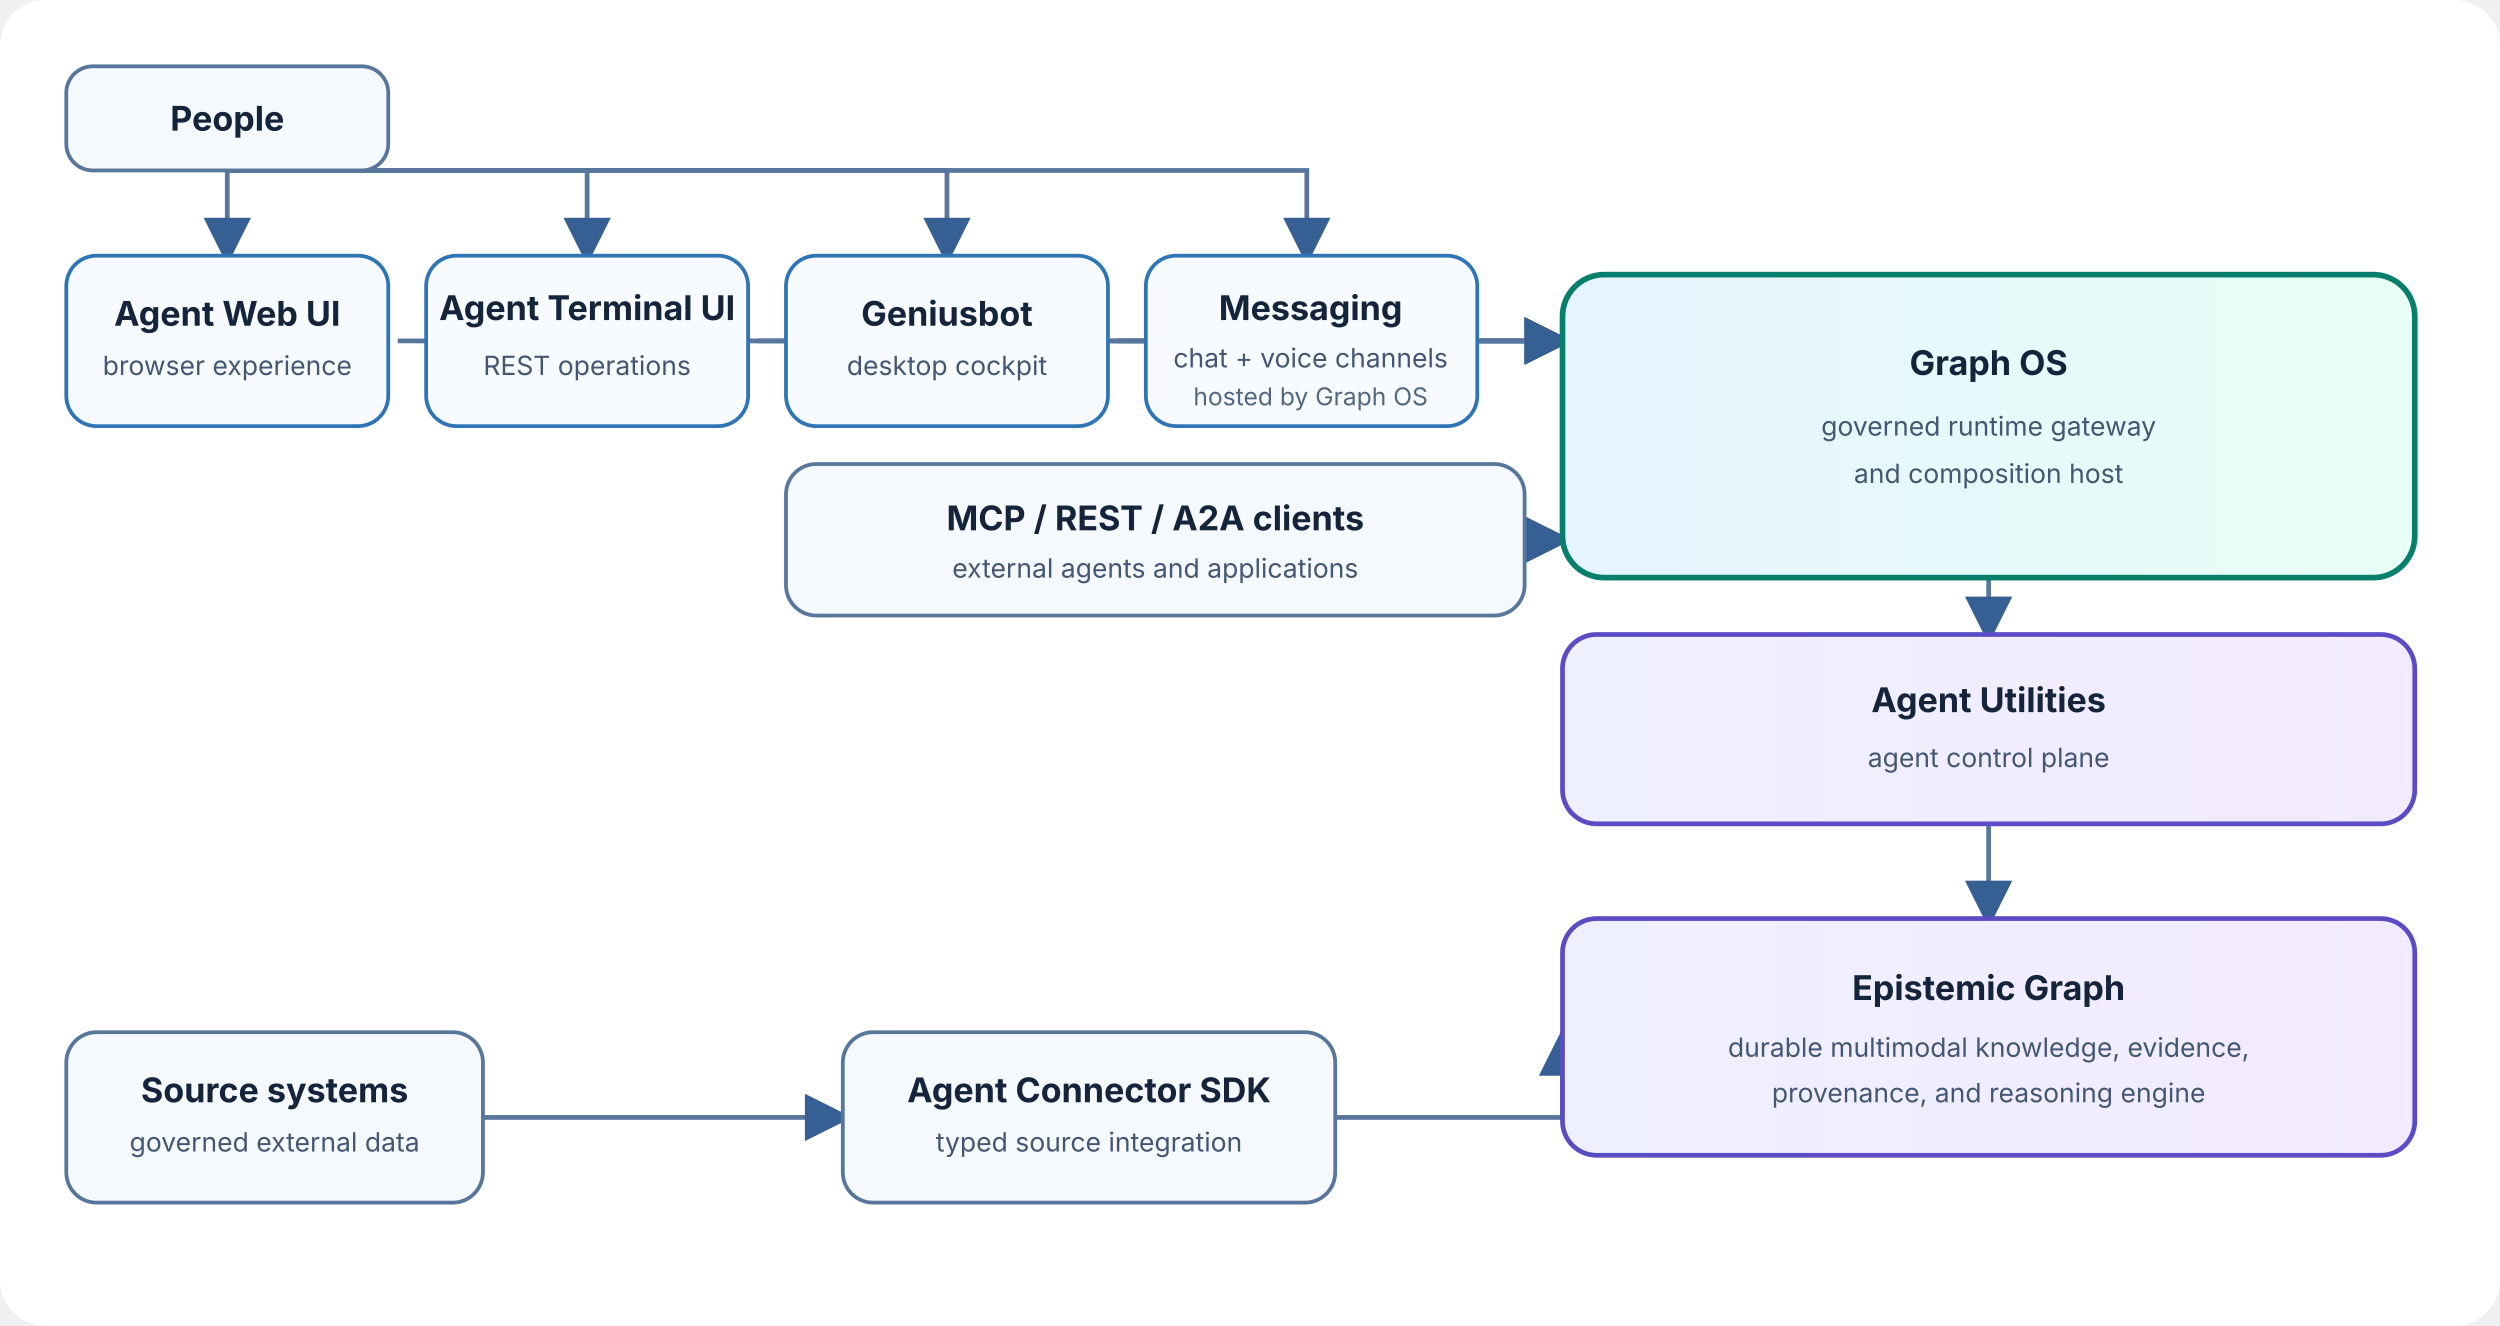
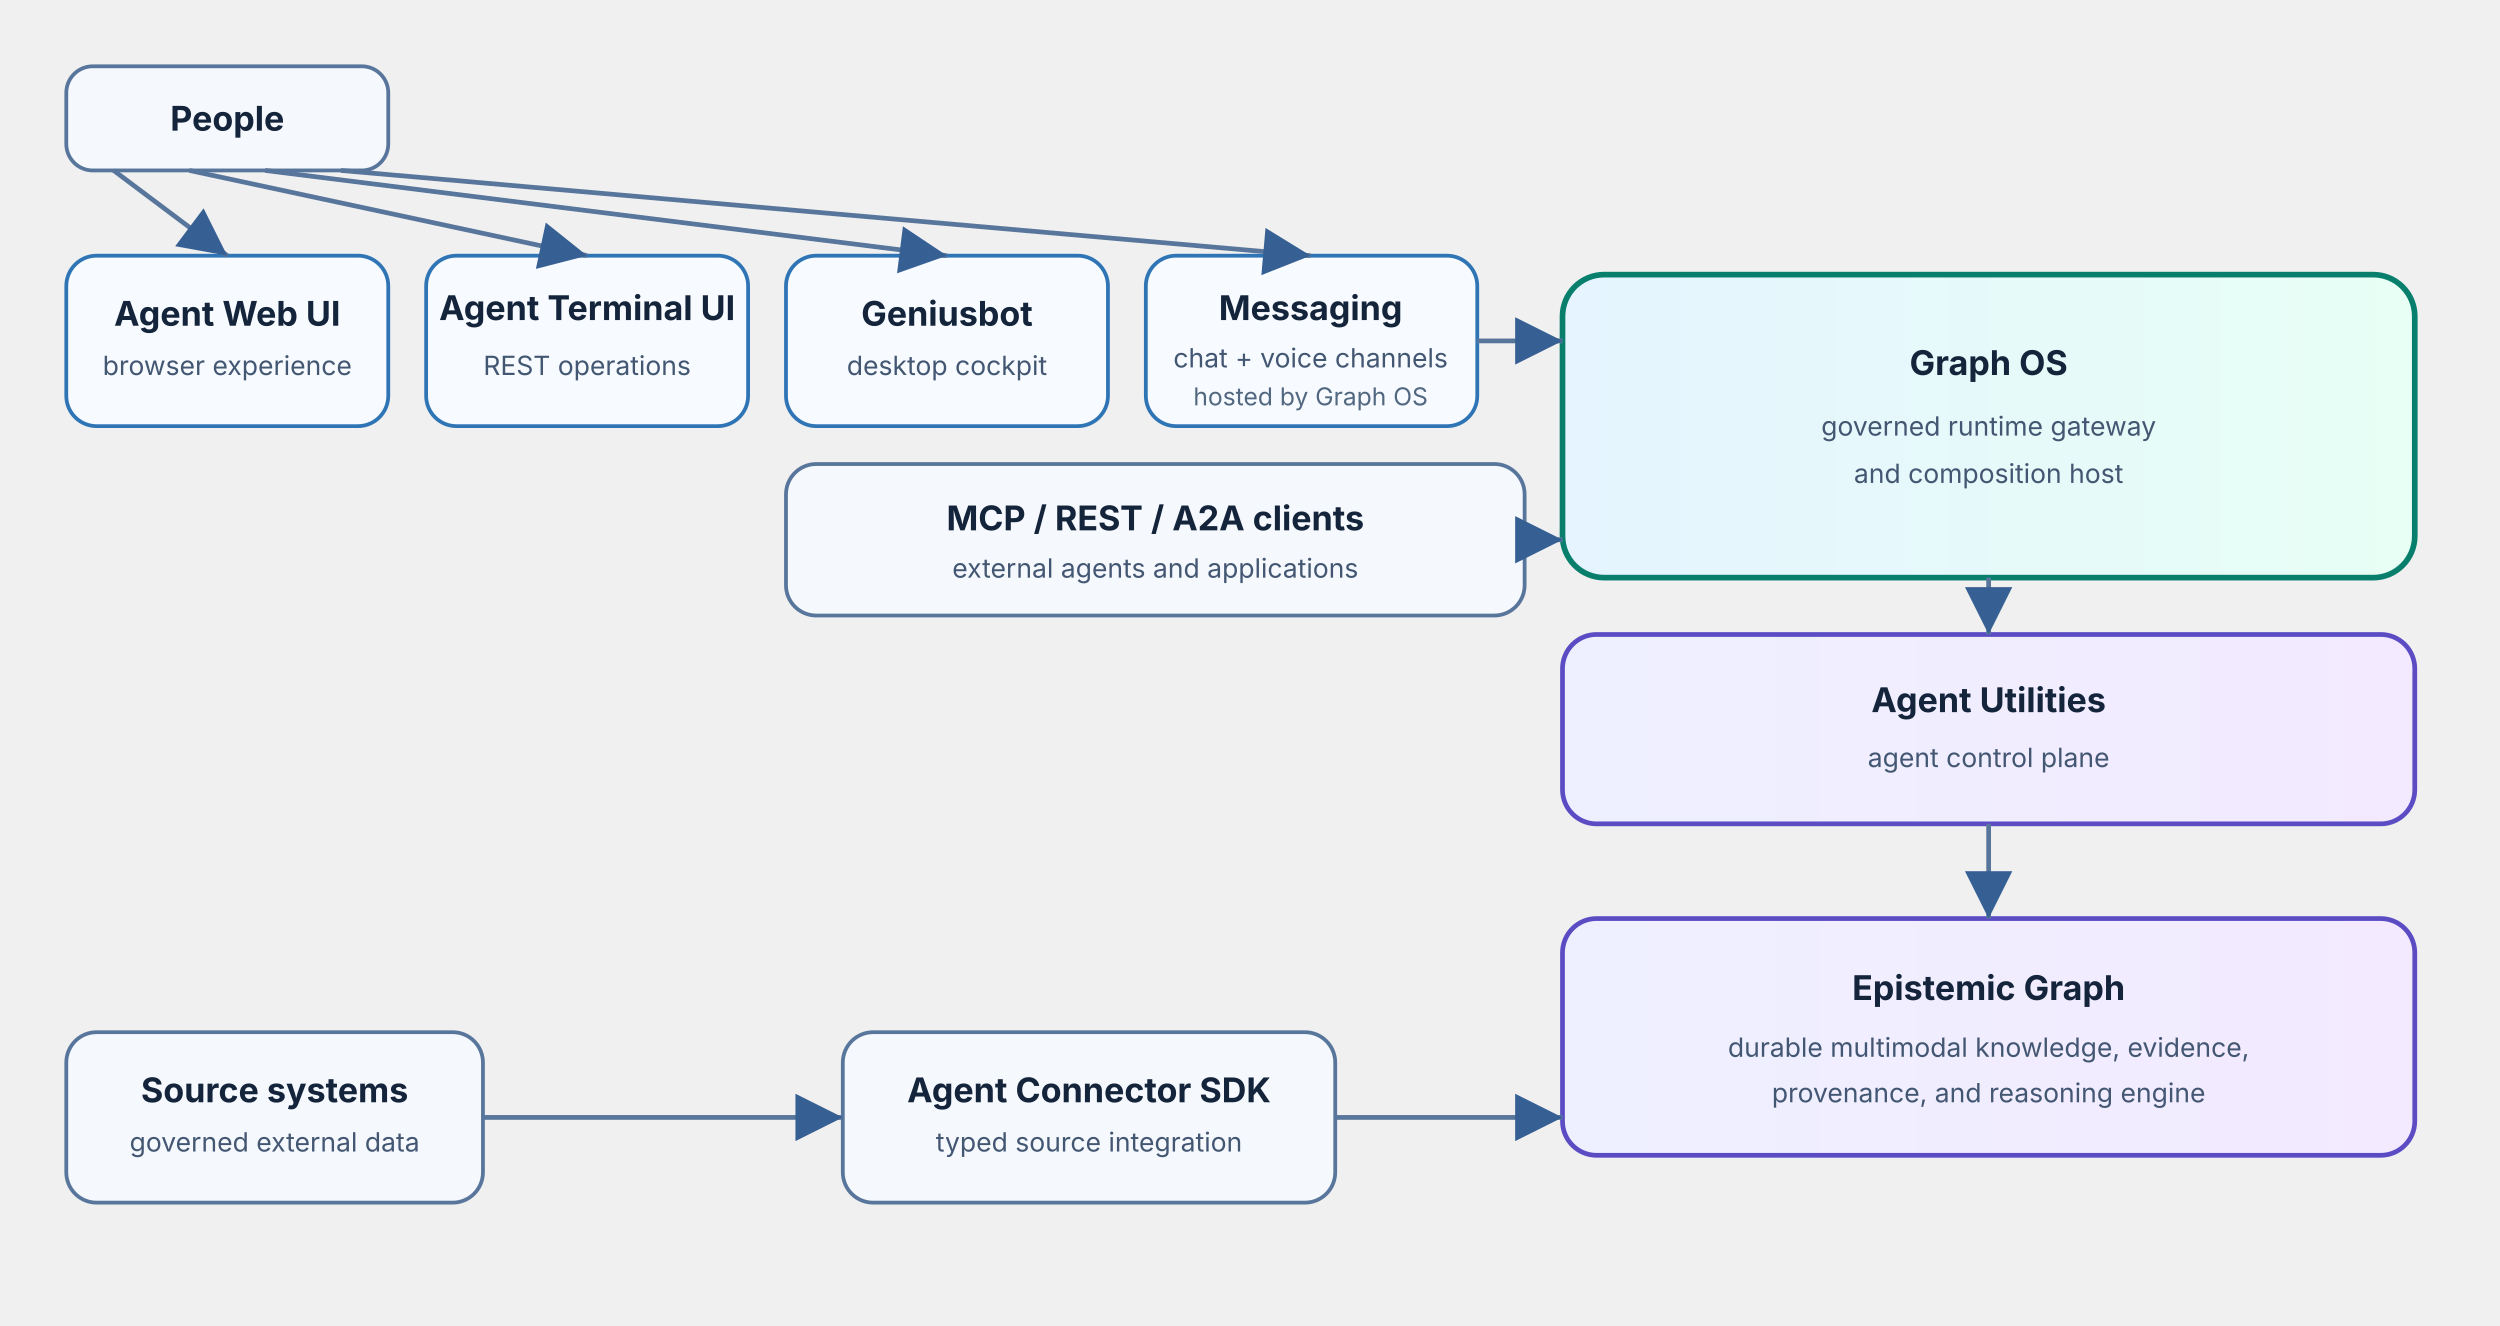
<svg xmlns="http://www.w3.org/2000/svg" viewBox="0 0 1320 700" role="img" aria-labelledby="diagram-title diagram-description">
  <defs>
-     <linearGradient id="gateway" x1="0" x2="1">
+     <linearGradient id="gateway-light" x1="0" x2="1">
      <stop stop-color="#e5f4ff" />
      <stop offset="1" stop-color="#e7fff5" />
    </linearGradient>
-     <linearGradient id="core" x1="0" x2="1">
+     <linearGradient id="core-light" x1="0" x2="1">
      <stop stop-color="#eef0ff" />
      <stop offset="1" stop-color="#f3eaff" />
    </linearGradient>
-     <marker id="arrow" markerWidth="10" markerHeight="10" refX="8" refY="5" orient="auto" markerUnits="strokeWidth">
-       <path d="M0 0 10 5 0 10z" fill="#365f93" />
+     <linearGradient id="gateway-dark" x1="0" x2="1">
+       <stop stop-color="#173344" />
+       <stop offset="1" stop-color="#153b36" />
+     </linearGradient>
+     <linearGradient id="core-dark" x1="0" x2="1">
+       <stop stop-color="#242c4b" />
+       <stop offset="1" stop-color="#332646" />
+     </linearGradient>
+     <marker id="arrow" markerWidth="10" markerHeight="10" refX="10" refY="5" orient="auto" markerUnits="strokeWidth">
+       <path class="arrowhead" d="M0 0 10 5 0 10z" />
    </marker>
    <style>
-       .bg{fill:#fff}.box{fill:#f5f8fc;stroke:#58769b;stroke-width:2}.entry{fill:#f7fbff;stroke:#2f75b5;stroke-width:2}.gateway{fill:url(#gateway);stroke:#087f6d;stroke-width:3}.core{fill:url(#core);stroke:#5b4cc4;stroke-width:2.5}.label{font:700 18px system-ui,-apple-system,Segoe UI,sans-serif;fill:#14243b;text-anchor:middle}.role{font:14px system-ui,-apple-system,Segoe UI,sans-serif;fill:#435773;text-anchor:middle}.small{font:13px system-ui,-apple-system,Segoe UI,sans-serif;fill:#526780;text-anchor:middle}.arrow{fill:none;stroke:#58769b;stroke-width:2.5;marker-end:url(#arrow)}
-       @media(prefers-color-scheme:dark){.bg{fill:#0f1725}.box,.entry{fill:#172338}.label{fill:#f3f7ff}.role,.small{fill:#c5d2e3}}
+       .bg{fill:none}.box{fill:#f5f8fc;stroke:#58769b;stroke-width:2}.entry{fill:#f7fbff;stroke:#2f75b5;stroke-width:2}.gateway{fill:url(#gateway-light);stroke:#087f6d;stroke-width:3}.core{fill:url(#core-light);stroke:#5b4cc4;stroke-width:2.5}.label{font:700 18px system-ui,-apple-system,Segoe UI,sans-serif;fill:#14243b;text-anchor:middle}.role{font:14px system-ui,-apple-system,Segoe UI,sans-serif;fill:#435773;text-anchor:middle}.small{font:13px system-ui,-apple-system,Segoe UI,sans-serif;fill:#526780;text-anchor:middle}.arrow,.bus{fill:none;stroke:#58769b;stroke-width:2.5}.arrow{marker-end:url(#arrow)}.arrowhead{fill:#365f93}
+       @media (prefers-color-scheme: light){.bg{fill:none}.box{fill:#f5f8fc;stroke:#58769b}.entry{fill:#f7fbff;stroke:#2f75b5}.gateway{fill:url(#gateway-light);stroke:#087f6d}.core{fill:url(#core-light);stroke:#5b4cc4}.label{fill:#14243b}.role{fill:#435773}.small{fill:#526780}.arrow,.bus{stroke:#58769b}.arrowhead{fill:#365f93}}
+       @media (prefers-color-scheme: dark){.bg{fill:none}.box{fill:#172338;stroke:#778ca9}.entry{fill:#192b43;stroke:#76aee9}.gateway{fill:url(#gateway-dark);stroke:#63d8b5}.core{fill:url(#core-dark);stroke:#b5a5ff}.label{fill:#f3f7ff}.role{fill:#d1dced}.small{fill:#b7c6dc}.arrow,.bus{stroke:#c2cee2}.arrowhead{fill:#d8e2f1}}
    </style>
  </defs>
-   <rect class="bg" width="1320" height="700" rx="24" />
-   <g class="arrow">
-     <path d="M120 90V135" />
-     <path d="M120 90H310V135" />
-     <path d="M120 90H500V135" />
-     <path d="M120 90H690V135" />
-     <path d="M210 180H825" />
-     <path d="M400 180H825" />
-     <path d="M590 180H825" />
-     <path d="M780 180H825" />
-     <path d="M610 285H825" />
-     <path d="M1050 305V335" />
-     <path d="M1050 435V485" />
-     <path d="M255 590H445" />
-     <path d="M705 590H825V548" />
-   </g>
+   <rect class="bg" width="1320" height="700" rx="24" fill="none" />
  <g>
    <rect class="box" x="35" y="35" width="170" height="55" rx="14" />
    <text class="label" x="120" y="69">People</text>
    <rect class="entry" x="35" y="135" width="170" height="90" rx="16" />
    <text class="label" x="120" y="172">Agent Web UI</text>
    <text class="role" x="120" y="198">browser experience</text>
    <rect class="entry" x="225" y="135" width="170" height="90" rx="16" />
    <text class="label" x="310" y="169">Agent Terminal UI</text>
    <text class="role" x="310" y="198">REST operations</text>
    <rect class="entry" x="415" y="135" width="170" height="90" rx="16" />
    <text class="label" x="500" y="172">Geniusbot</text>
    <text class="role" x="500" y="198">desktop cockpit</text>
    <rect class="entry" x="605" y="135" width="175" height="90" rx="16" />
    <text class="label" x="692" y="169">Messaging</text>
    <text class="role" x="692" y="194">chat + voice channels</text>
    <text class="small" x="692" y="214">hosted by Graph OS</text>
    <rect class="box" x="415" y="245" width="390" height="80" rx="16" />
    <text class="label" x="610" y="280">MCP / REST / A2A clients</text>
    <text class="role" x="610" y="305">external agents and applications</text>
    <rect class="gateway" x="825" y="145" width="450" height="160" rx="22" />
    <text class="label" x="1050" y="198">Graph OS</text>
    <text class="role" x="1050" y="230">governed runtime gateway</text>
    <text class="role" x="1050" y="255">and composition host</text>
    <rect class="core" x="825" y="335" width="450" height="100" rx="18" />
    <text class="label" x="1050" y="376">Agent Utilities</text>
    <text class="role" x="1050" y="405">agent control plane</text>
    <rect class="core" x="825" y="485" width="450" height="125" rx="18" />
    <text class="label" x="1050" y="528">Epistemic Graph</text>
    <text class="role" x="1050" y="558">durable multimodal knowledge, evidence,</text>
    <text class="role" x="1050" y="582">provenance, and reasoning engine</text>
    <rect class="box" x="35" y="545" width="220" height="90" rx="16" />
    <text class="label" x="145" y="582">Source systems</text>
    <text class="role" x="145" y="608">governed external data</text>
    <rect class="box" x="445" y="545" width="260" height="90" rx="16" />
    <text class="label" x="575" y="582">Agent Connector SDK</text>
    <text class="role" x="575" y="608">typed source integration</text>
  </g>
+   <g class="connections">
+     <path class="arrow" d="M60 90L120 135" />
+     <path class="arrow" d="M100 90L310 135" />
+     <path class="arrow" d="M140 90L500 135" />
+     <path class="arrow" d="M180 90L692 135" />
+     <path class="arrow" d="M780 180H825" />
+     <path class="arrow" d="M805 285H825" />
+     <path class="arrow" d="M1050 305V335" />
+     <path class="arrow" d="M1050 435V485" />
+     <path class="arrow" d="M255 590H445" />
+     <path class="arrow" d="M705 590H825" />
+   </g>
</svg>
